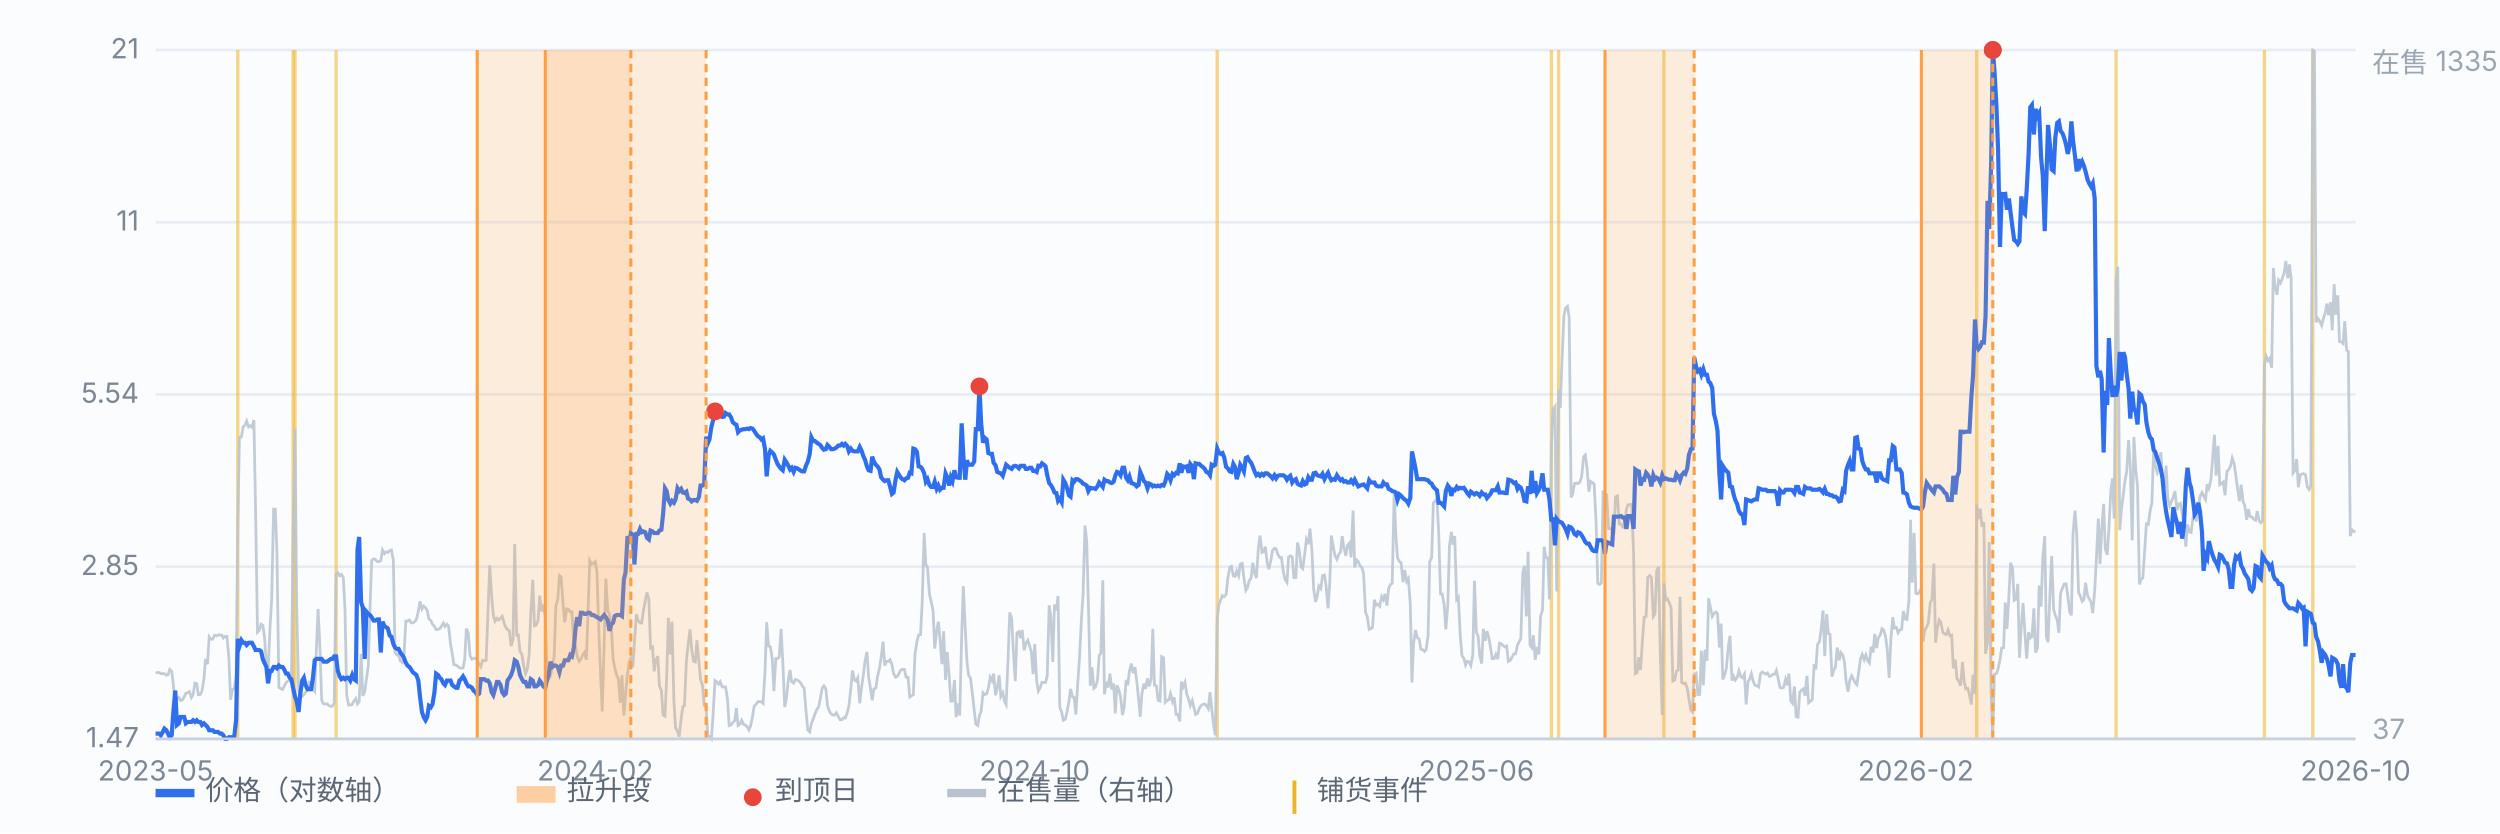
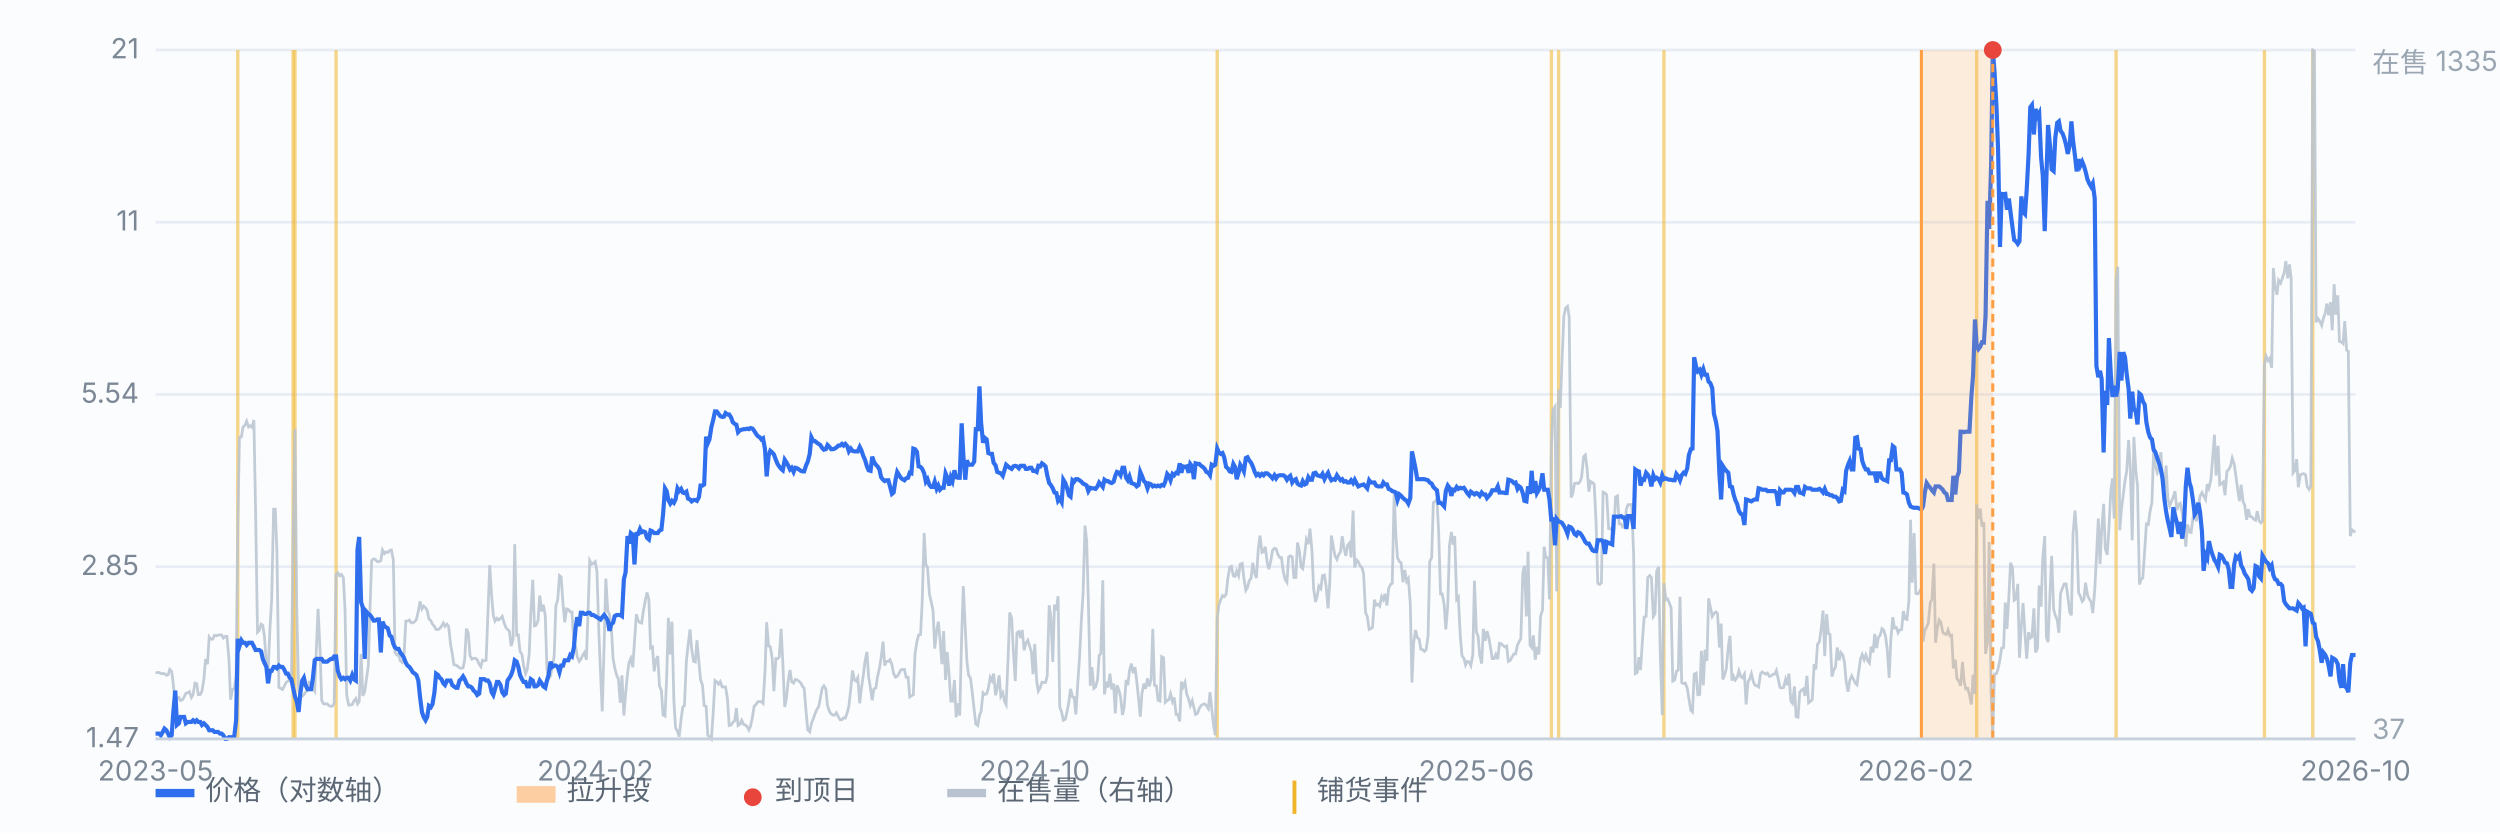
<svg xmlns="http://www.w3.org/2000/svg" viewBox="0 0 900 300" preserveAspectRatio="xMidYMid meet" style="width:100%;max-width:900px;height:auto;display:block" font-family="-apple-system,Segoe UI,Microsoft YaHei,sans-serif" font-size="10">
  <rect x="0" y="0" width="900" height="300" fill="#fbfcfe" />
  <line x1="56" y1="266.0" x2="848" y2="266.0" stroke="#e8edf5" stroke-width="1" />
  <text x="50" y="269.0" text-anchor="end" fill="#7b8794">1.47</text>
  <line x1="56" y1="204.0" x2="848" y2="204.0" stroke="#e8edf5" stroke-width="1" />
  <text x="50" y="207.0" text-anchor="end" fill="#7b8794">2.85</text>
  <line x1="56" y1="142.0" x2="848" y2="142.0" stroke="#e8edf5" stroke-width="1" />
  <text x="50" y="145.0" text-anchor="end" fill="#7b8794">5.54</text>
  <line x1="56" y1="80.0" x2="848" y2="80.0" stroke="#e8edf5" stroke-width="1" />
  <text x="50" y="83.0" text-anchor="end" fill="#7b8794">11</text>
  <line x1="56" y1="18.0" x2="848" y2="18.0" stroke="#e8edf5" stroke-width="1" />
  <text x="50" y="21.0" text-anchor="end" fill="#7b8794">21</text>
  <line x1="85.6" y1="18" x2="85.6" y2="266" stroke="#f0b429" stroke-width="1.2" opacity="0.55" />
  <line x1="105.5" y1="18" x2="105.5" y2="266" stroke="#f0b429" stroke-width="1.2" opacity="0.55" />
  <line x1="106.2" y1="18" x2="106.2" y2="266" stroke="#f0b429" stroke-width="1.2" opacity="0.55" />
  <line x1="121.0" y1="18" x2="121.0" y2="266" stroke="#f0b429" stroke-width="1.2" opacity="0.55" />
  <line x1="438.2" y1="18" x2="438.2" y2="266" stroke="#f0b429" stroke-width="1.2" opacity="0.55" />
  <line x1="558.5" y1="18" x2="558.5" y2="266" stroke="#f0b429" stroke-width="1.2" opacity="0.55" />
  <line x1="561.1" y1="18" x2="561.1" y2="266" stroke="#f0b429" stroke-width="1.2" opacity="0.55" />
  <line x1="599.0" y1="18" x2="599.0" y2="266" stroke="#f0b429" stroke-width="1.2" opacity="0.55" />
  <line x1="711.6" y1="18" x2="711.6" y2="266" stroke="#f0b429" stroke-width="1.2" opacity="0.55" />
  <line x1="761.8" y1="18" x2="761.8" y2="266" stroke="#f0b429" stroke-width="1.2" opacity="0.55" />
  <line x1="815.2" y1="18" x2="815.2" y2="266" stroke="#f0b429" stroke-width="1.2" opacity="0.55" />
  <line x1="832.6" y1="18" x2="832.6" y2="266" stroke="#f0b429" stroke-width="1.2" opacity="0.55" />
  <path d="M56.0 242.3 L56.6 242.1 L57.3 242.1 L57.9 242.5 L58.6 242.5 L59.2 242.5 L59.9 243.1 L60.5 242.9 L61.1 241.0 L61.8 241.7 L62.4 246.3 L63.1 254.3 L63.7 251.7 L64.4 251.1 L65.0 252.2 L65.7 251.9 L66.3 250.9 L66.9 249.6 L67.6 249.4 L68.2 249.0 L68.9 251.1 L69.5 250.1 L70.2 245.9 L70.8 246.1 L71.4 250.1 L72.1 250.0 L72.7 248.8 L73.4 244.6 L74.0 237.3 L74.7 239.1 L75.3 229.3 L75.9 230.1 L76.6 230.1 L77.2 228.7 L77.9 228.9 L78.5 228.6 L79.2 228.6 L79.8 228.6 L80.4 229.7 L81.1 229.1 L81.7 229.1 L82.4 237.0 L83.0 251.9 L83.7 248.2 L84.3 248.0 L85.0 243.6 L85.6 189.2 L86.2 157.5 L86.9 157.3 L87.5 153.7 L88.2 153.1 L88.8 151.6 L89.5 153.7 L90.1 153.3 L90.7 153.8 L91.4 151.2 L92.0 183.3 L92.7 227.6 L93.3 227.0 L94.0 224.7 L94.6 225.1 L95.2 229.1 L95.9 239.3 L96.5 241.9 L97.2 225.9 L97.8 215.9 L98.5 183.3 L99.1 183.3 L99.7 199.1 L100.4 247.5 L101.0 247.8 L101.7 248.2 L102.3 247.1 L103.0 245.7 L103.6 245.2 L104.3 245.0 L104.9 245.0 L105.5 194.2 L106.2 154.4 L106.8 217.7 L107.5 248.4 L108.1 250.7 L108.8 250.7 L109.4 250.1 L110.0 249.2 L110.7 248.6 L111.3 245.6 L112.0 245.9 L112.6 247.7 L113.3 248.8 L113.9 233.5 L114.5 219.2 L115.2 233.7 L115.8 252.1 L116.5 253.4 L117.1 253.4 L117.8 253.4 L118.4 254.0 L119.1 254.3 L119.7 254.2 L120.3 253.2 L121.0 206.8 L121.6 206.2 L122.3 207.3 L122.9 206.8 L123.6 207.9 L124.2 219.4 L124.8 250.1 L125.5 253.8 L126.1 253.8 L126.8 253.6 L127.4 252.4 L128.1 251.5 L128.7 253.4 L129.3 252.6 L130.0 235.4 L130.6 250.5 L131.3 249.0 L131.9 244.6 L132.6 239.6 L133.2 219.0 L133.8 201.8 L134.5 201.2 L135.1 201.4 L135.8 202.2 L136.4 202.2 L137.1 201.8 L137.7 198.0 L138.4 199.3 L139.0 198.7 L139.6 198.9 L140.3 198.2 L140.9 198.0 L141.6 201.6 L142.2 234.9 L142.9 235.8 L143.5 235.6 L144.1 237.9 L144.8 238.5 L145.4 236.8 L146.1 223.6 L146.7 223.6 L147.4 223.2 L148.0 224.2 L148.6 224.2 L149.3 223.8 L149.9 223.0 L150.6 220.0 L151.2 216.5 L151.9 219.2 L152.5 218.2 L153.2 218.8 L153.8 219.8 L154.4 222.8 L155.1 223.4 L155.7 224.7 L156.4 225.5 L157.0 226.6 L157.7 226.6 L158.3 226.3 L158.9 225.5 L159.6 224.3 L160.2 225.5 L160.9 224.7 L161.5 225.5 L162.2 232.0 L162.8 235.2 L163.4 239.3 L164.1 239.4 L164.7 239.8 L165.4 240.4 L166.0 240.6 L166.7 240.4 L167.3 237.3 L167.9 226.3 L168.6 228.0 L169.2 236.0 L169.9 237.3 L170.5 237.0 L171.2 237.0 L171.8 237.5 L172.5 239.1 L173.1 240.0 L173.7 237.7 L174.4 237.9 L175.0 237.7 L175.7 219.6 L176.3 203.5 L177.0 214.8 L177.6 221.5 L178.2 223.6 L178.9 222.6 L179.5 223.2 L180.2 222.6 L180.8 221.9 L181.5 224.3 L182.1 225.9 L182.7 226.6 L183.4 227.2 L184.0 232.6 L184.7 230.1 L185.3 195.9 L186.0 228.7 L186.6 228.6 L187.2 234.5 L187.9 235.6 L188.5 239.6 L189.2 242.5 L189.8 241.0 L190.5 235.6 L191.1 220.5 L191.8 208.7 L192.4 225.3 L193.0 225.1 L193.7 223.4 L194.3 214.4 L195.0 220.1 L195.6 217.7 L196.3 221.7 L196.9 241.0 L197.5 244.4 L198.2 243.3 L198.8 240.4 L199.5 236.2 L200.1 218.2 L200.8 215.8 L201.4 207.2 L202.0 207.7 L202.7 217.5 L203.3 224.0 L204.0 219.2 L204.6 219.4 L205.3 220.3 L205.9 220.3 L206.6 232.0 L207.2 232.6 L207.8 236.4 L208.5 238.1 L209.1 237.3 L209.8 235.8 L210.4 234.9 L211.1 237.5 L211.7 220.0 L212.3 201.8 L213.0 203.1 L213.6 202.8 L214.3 202.2 L214.9 205.8 L215.6 228.0 L216.2 242.5 L216.8 256.1 L217.5 231.6 L218.1 208.3 L218.8 220.0 L219.4 221.1 L220.1 226.1 L220.7 237.1 L221.3 240.4 L222.0 243.1 L222.6 244.4 L223.3 253.0 L223.9 243.1 L224.6 257.6 L225.2 250.0 L225.9 242.5 L226.5 238.3 L227.1 237.0 L227.8 240.2 L228.4 231.0 L229.1 221.1 L229.7 223.4 L230.4 224.2 L231.0 224.3 L231.6 220.0 L232.3 216.3 L232.9 213.3 L233.6 215.8 L234.2 233.3 L234.9 232.9 L235.5 241.7 L236.1 237.7 L236.8 236.2 L237.4 246.9 L238.1 248.6 L238.7 257.4 L239.4 257.8 L240.0 243.8 L240.6 222.4 L241.3 235.6 L241.9 223.8 L242.6 252.4 L243.2 262.0 L243.9 263.3 L244.5 265.2 L245.2 258.9 L245.8 254.5 L246.4 254.0 L247.1 237.9 L247.7 232.4 L248.4 226.6 L249.0 233.7 L249.7 238.1 L250.3 238.3 L250.9 230.5 L251.6 238.3 L252.2 244.6 L252.9 246.7 L253.5 254.0 L254.2 254.3 L254.8 264.7 L255.4 265.2 L256.1 266.0 L256.7 257.4 L257.4 245.0 L258.0 245.4 L258.7 246.3 L259.3 245.4 L260.0 247.3 L260.6 247.3 L261.2 247.3 L261.9 251.7 L262.5 261.2 L263.2 261.0 L263.8 260.1 L264.5 259.5 L265.1 254.9 L265.7 261.2 L266.4 260.7 L267.0 259.3 L267.7 260.8 L268.3 261.0 L269.0 261.6 L269.6 262.8 L270.2 261.4 L270.9 258.0 L271.5 254.2 L272.2 253.6 L272.8 252.6 L273.5 252.6 L274.1 252.6 L274.7 253.2 L275.4 241.7 L276.0 224.0 L276.7 232.6 L277.3 232.8 L278.0 237.0 L278.6 248.8 L279.3 237.1 L279.9 237.1 L280.5 236.6 L281.2 226.4 L281.8 238.3 L282.5 254.5 L283.1 251.5 L283.8 244.8 L284.4 241.2 L285.0 245.4 L285.7 245.9 L286.3 244.6 L287.0 244.8 L287.6 245.2 L288.3 245.9 L288.9 247.1 L289.5 247.8 L290.2 256.4 L290.8 262.8 L291.5 263.5 L292.1 260.5 L292.8 258.7 L293.4 257.0 L294.1 255.3 L294.7 254.5 L295.3 251.5 L296.0 247.7 L296.6 246.9 L297.3 248.0 L297.9 254.0 L298.6 256.1 L299.2 257.0 L299.8 257.4 L300.5 257.4 L301.1 256.6 L301.8 258.0 L302.4 259.1 L303.1 259.1 L303.7 258.4 L304.3 258.5 L305.0 256.6 L305.6 254.2 L306.3 247.8 L306.9 241.4 L307.6 244.8 L308.2 245.2 L308.8 244.0 L309.5 253.2 L310.1 247.8 L310.8 243.1 L311.4 238.1 L312.1 234.7 L312.7 243.6 L313.4 248.0 L314.0 252.1 L314.6 248.0 L315.3 247.7 L315.9 243.6 L316.6 240.6 L317.2 236.8 L317.9 231.0 L318.5 239.6 L319.1 238.1 L319.8 238.1 L320.4 237.5 L321.1 239.3 L321.7 242.5 L322.4 243.8 L323.0 243.5 L323.6 242.5 L324.3 241.2 L324.9 241.0 L325.6 241.0 L326.2 243.8 L326.9 243.8 L327.5 250.9 L328.1 250.5 L328.8 250.1 L329.4 235.4 L330.1 231.0 L330.7 228.6 L331.4 228.4 L332.0 216.5 L332.7 191.9 L333.3 203.3 L333.9 204.3 L334.6 214.0 L335.2 216.5 L335.9 219.8 L336.5 233.5 L337.2 227.0 L337.8 223.8 L338.4 230.1 L339.1 239.1 L339.7 227.2 L340.4 244.8 L341.0 234.7 L341.7 243.3 L342.3 252.4 L342.9 252.4 L343.6 244.8 L344.2 258.2 L344.9 253.2 L345.5 257.6 L346.2 228.9 L346.8 211.0 L347.5 226.4 L348.1 238.3 L348.7 243.1 L349.4 244.2 L350.0 249.2 L350.7 255.5 L351.3 260.7 L352.0 261.2 L352.6 257.6 L353.2 256.1 L353.9 249.4 L354.5 250.0 L355.2 249.8 L355.8 247.8 L356.5 243.8 L357.1 245.0 L357.7 242.5 L358.4 250.3 L359.0 247.8 L359.7 243.1 L360.3 250.7 L361.0 249.4 L361.6 252.4 L362.2 253.6 L362.9 237.3 L363.5 220.5 L364.2 222.6 L364.8 234.3 L365.5 245.2 L366.1 227.8 L366.8 227.4 L367.4 229.7 L368.0 226.8 L368.7 234.1 L369.3 231.6 L370.0 230.5 L370.6 232.4 L371.3 234.7 L371.9 242.7 L372.5 231.8 L373.2 245.2 L373.8 248.8 L374.5 247.5 L375.1 245.6 L375.8 245.7 L376.4 245.7 L377.0 243.3 L377.7 217.9 L378.3 222.1 L379.0 238.3 L379.6 217.7 L380.3 219.8 L380.9 214.6 L381.5 254.5 L382.2 256.4 L382.8 259.3 L383.5 258.9 L384.1 256.4 L384.8 252.6 L385.4 248.0 L386.1 250.9 L386.7 251.1 L387.3 257.2 L388.0 245.9 L388.6 237.1 L389.3 223.2 L389.9 213.8 L390.6 189.2 L391.2 194.7 L391.8 216.3 L392.5 246.9 L393.1 240.2 L393.8 247.8 L394.4 247.3 L395.1 244.8 L395.7 236.0 L396.3 235.2 L397.0 208.9 L397.6 250.0 L398.3 245.4 L398.9 247.5 L399.6 242.5 L400.2 248.2 L400.9 246.1 L401.5 256.8 L402.1 246.7 L402.8 248.4 L403.4 250.9 L404.1 257.4 L404.7 254.5 L405.4 244.8 L406.0 246.7 L406.6 241.5 L407.3 238.9 L407.9 242.3 L408.6 240.2 L409.2 245.0 L409.9 251.7 L410.5 258.0 L411.1 249.6 L411.8 246.1 L412.4 248.0 L413.1 244.2 L413.7 247.1 L414.4 244.6 L415.0 226.4 L415.6 246.7 L416.3 246.9 L416.9 252.1 L417.6 252.4 L418.2 236.4 L418.9 236.8 L419.5 252.8 L420.2 252.1 L420.8 251.9 L421.4 249.8 L422.1 252.6 L422.7 251.1 L423.4 257.2 L424.0 257.2 L424.7 259.7 L425.3 245.4 L425.9 247.3 L426.6 245.6 L427.2 249.8 L427.9 251.7 L428.5 254.0 L429.2 252.2 L429.8 254.7 L430.4 257.2 L431.1 256.8 L431.7 255.1 L432.4 254.0 L433.0 253.6 L433.7 253.4 L434.3 254.0 L435.0 255.1 L435.6 249.2 L436.2 254.9 L436.9 261.2 L437.5 264.7 L438.2 222.6 L438.8 217.7 L439.5 215.8 L440.1 214.4 L440.7 214.8 L441.4 214.0 L442.0 208.3 L442.7 204.3 L443.3 203.9 L444.0 207.3 L444.6 207.5 L445.2 205.6 L445.9 207.3 L446.5 203.1 L447.2 202.8 L447.8 208.1 L448.5 212.5 L449.1 211.5 L449.7 209.1 L450.4 208.1 L451.0 202.6 L451.7 206.4 L452.3 208.1 L453.0 197.4 L453.6 192.8 L454.3 198.9 L454.9 198.6 L455.5 196.8 L456.2 202.6 L456.8 204.9 L457.5 201.8 L458.1 198.2 L458.8 197.4 L459.4 197.6 L460.0 199.5 L460.7 200.7 L461.3 200.7 L462.0 205.8 L462.6 208.5 L463.3 209.6 L463.9 200.5 L464.5 200.1 L465.2 200.5 L465.8 207.9 L466.5 207.9 L467.1 195.3 L467.8 198.4 L468.4 204.1 L469.0 204.7 L469.7 199.3 L470.3 194.2 L471.0 195.9 L471.6 190.3 L472.3 198.2 L472.9 211.9 L473.6 216.7 L474.2 214.6 L474.8 211.0 L475.5 211.9 L476.1 207.2 L476.8 207.0 L477.4 211.0 L478.1 219.0 L478.7 210.0 L479.3 192.8 L480.0 197.0 L480.6 200.1 L481.3 201.4 L481.9 199.7 L482.6 198.6 L483.2 193.0 L483.8 197.2 L484.5 200.1 L485.1 196.3 L485.8 195.5 L486.4 200.7 L487.1 183.8 L487.7 204.3 L488.4 201.6 L489.0 202.2 L489.6 203.7 L490.3 204.3 L490.9 206.6 L491.6 220.5 L492.2 221.9 L492.9 226.6 L493.5 226.3 L494.1 225.9 L494.8 215.9 L495.4 217.9 L496.1 217.5 L496.7 218.2 L497.4 214.8 L498.0 215.9 L498.6 213.8 L499.3 218.0 L499.9 211.9 L500.6 210.4 L501.2 210.0 L501.9 177.7 L502.5 192.6 L503.1 200.8 L503.8 202.2 L504.4 202.6 L505.1 209.6 L505.7 205.2 L506.4 209.3 L507.0 208.3 L507.7 217.3 L508.3 245.7 L508.9 231.4 L509.6 226.8 L510.2 229.5 L510.9 230.1 L511.5 233.7 L512.2 233.9 L512.8 234.5 L513.4 233.9 L514.1 228.9 L514.7 202.2 L515.4 200.7 L516.0 181.0 L516.7 180.4 L517.3 179.6 L517.9 191.1 L518.6 213.8 L519.2 213.8 L519.9 217.7 L520.5 226.6 L521.2 217.9 L521.8 196.5 L522.5 191.5 L523.1 196.1 L523.7 193.0 L524.4 215.8 L525.0 215.0 L525.7 228.9 L526.3 236.0 L527.0 237.0 L527.6 239.4 L528.2 238.1 L528.9 238.3 L529.5 239.6 L530.2 235.8 L530.8 209.1 L531.5 227.6 L532.1 228.9 L532.7 235.8 L533.4 238.9 L534.0 226.4 L534.7 230.7 L535.3 227.2 L536.0 229.7 L536.6 233.3 L537.2 237.1 L537.9 237.1 L538.5 235.6 L539.2 237.3 L539.8 231.6 L540.5 231.8 L541.1 232.4 L541.8 232.9 L542.4 232.6 L543.0 238.1 L543.7 237.7 L544.3 236.6 L545.0 235.4 L545.6 235.4 L546.3 232.2 L546.9 231.0 L547.5 229.9 L548.2 206.4 L548.8 203.7 L549.5 221.9 L550.1 198.6 L550.8 232.2 L551.4 233.1 L552.0 228.7 L552.7 237.5 L553.3 232.9 L554.0 235.6 L554.6 221.9 L555.3 219.6 L555.9 196.8 L556.5 200.7 L557.2 200.8 L557.8 215.8 L558.5 160.7 L559.1 147.5 L559.8 146.4 L560.4 212.9 L561.1 140.3 L561.7 146.8 L562.3 130.2 L563.0 113.7 L563.6 111.0 L564.3 110.3 L564.9 114.1 L565.6 179.1 L566.2 177.7 L566.8 174.1 L567.5 173.9 L568.1 174.1 L568.8 173.5 L569.4 171.6 L570.1 164.4 L570.7 163.8 L571.3 168.2 L572.0 177.0 L572.6 173.3 L573.3 173.7 L573.9 174.3 L574.6 188.4 L575.2 210.0 L575.9 210.4 L576.5 209.8 L577.1 177.2 L577.8 177.5 L578.4 178.1 L579.1 190.3 L579.7 190.3 L580.4 190.9 L581.0 192.4 L581.6 178.9 L582.3 178.5 L582.9 188.6 L583.6 188.6 L584.2 189.8 L584.9 189.8 L585.5 183.3 L586.1 181.7 L586.8 181.7 L587.4 181.6 L588.1 199.5 L588.7 242.5 L589.4 242.1 L590.0 236.6 L590.6 241.2 L591.3 230.1 L591.9 222.2 L592.6 221.9 L593.2 207.9 L593.9 207.2 L594.5 207.9 L595.2 221.9 L595.8 220.9 L596.4 205.6 L597.1 204.1 L597.7 235.6 L598.4 257.4 L599.0 210.0 L599.7 215.9 L600.3 215.6 L600.9 216.9 L601.6 218.8 L602.2 245.2 L602.9 244.8 L603.5 241.7 L604.2 241.2 L604.8 214.8 L605.4 245.7 L606.1 246.1 L606.7 245.9 L607.4 247.7 L608.0 251.5 L608.7 255.7 L609.3 256.3 L609.9 242.7 L610.6 242.3 L611.2 250.1 L611.9 250.0 L612.5 234.3 L613.2 246.7 L613.8 233.9 L614.5 237.9 L615.1 215.4 L615.7 218.4 L616.4 221.9 L617.0 220.9 L617.7 220.3 L618.3 220.9 L619.0 233.1 L619.6 224.5 L620.2 244.6 L620.9 242.9 L621.5 240.6 L622.2 232.6 L622.8 228.9 L623.5 245.0 L624.1 243.5 L624.7 244.8 L625.4 243.8 L626.0 241.5 L626.7 243.6 L627.3 244.0 L628.0 242.7 L628.6 253.6 L629.3 245.4 L629.9 244.4 L630.5 242.5 L631.2 245.4 L631.8 246.7 L632.5 246.9 L633.1 247.3 L633.8 242.5 L634.4 241.9 L635.0 242.3 L635.7 242.7 L636.3 242.3 L637.0 243.5 L637.6 243.3 L638.3 242.7 L638.9 242.7 L639.5 241.4 L640.2 244.6 L640.8 247.5 L641.5 247.7 L642.1 247.5 L642.8 244.6 L643.4 246.7 L644.0 242.5 L644.7 252.4 L645.3 253.2 L646.0 247.1 L646.6 258.0 L647.3 258.2 L647.9 249.2 L648.6 248.4 L649.2 248.0 L649.8 250.5 L650.5 243.3 L651.1 253.0 L651.8 252.4 L652.4 251.9 L653.1 239.1 L653.7 241.0 L654.3 232.0 L655.0 231.0 L655.6 226.6 L656.3 219.8 L656.9 236.2 L657.6 221.1 L658.2 228.0 L658.8 228.4 L659.5 243.6 L660.1 241.4 L660.8 240.0 L661.4 233.1 L662.1 237.7 L662.7 234.9 L663.4 235.8 L664.0 238.3 L664.6 245.2 L665.3 249.0 L665.9 245.0 L666.6 243.3 L667.2 244.4 L667.9 245.9 L668.5 246.5 L669.1 242.1 L669.8 237.1 L670.4 235.6 L671.1 237.5 L671.7 235.8 L672.4 237.9 L673.0 238.7 L673.6 232.8 L674.3 234.9 L674.9 228.2 L675.6 233.3 L676.2 229.5 L676.9 228.6 L677.5 226.3 L678.1 226.8 L678.8 229.1 L679.4 233.7 L680.1 244.0 L680.7 230.3 L681.4 222.2 L682.0 226.1 L682.7 225.9 L683.3 227.8 L683.9 226.8 L684.6 226.6 L685.2 220.0 L685.9 222.8 L686.5 223.0 L687.2 216.3 L687.8 187.1 L688.4 209.8 L689.1 191.9 L689.7 213.6 L690.4 213.8 L691.0 213.1 L691.7 211.7 L692.3 231.0 L692.9 227.0 L693.6 225.7 L694.2 224.2 L694.9 216.9 L695.5 215.8 L696.2 202.9 L696.8 231.4 L697.4 226.4 L698.1 223.2 L698.7 224.0 L699.4 227.6 L700.0 228.2 L700.7 228.4 L701.3 226.8 L702.0 228.9 L702.6 228.7 L703.2 240.6 L703.9 237.5 L704.5 244.4 L705.2 245.2 L705.8 246.9 L706.5 238.3 L707.1 245.4 L707.7 248.0 L708.4 247.8 L709.0 250.1 L709.7 253.6 L710.3 242.9 L711.0 249.8 L711.6 181.6 L712.2 186.9 L712.9 183.1 L713.5 189.6 L714.2 188.0 L714.8 235.4 L715.5 231.2 L716.1 195.1 L716.8 249.4 L717.4 265.2 L718.0 242.7 L718.7 242.5 L719.3 240.8 L720.0 237.3 L720.6 233.3 L721.3 233.1 L721.9 216.9 L722.5 226.4 L723.2 214.6 L723.8 202.6 L724.5 204.5 L725.1 216.1 L725.8 215.6 L726.4 210.2 L727.0 236.8 L727.7 224.9 L728.3 217.1 L729.0 228.4 L729.6 237.1 L730.3 227.6 L730.9 229.7 L731.5 229.3 L732.2 219.0 L732.8 234.9 L733.5 233.3 L734.1 210.8 L734.8 218.4 L735.4 200.8 L736.1 193.0 L736.7 229.3 L737.3 231.2 L738.0 213.5 L738.6 200.1 L739.3 219.4 L739.9 221.5 L740.6 223.2 L741.2 227.8 L741.8 213.6 L742.5 211.7 L743.1 210.2 L743.8 210.2 L744.4 214.6 L745.1 220.3 L745.7 221.5 L746.3 191.9 L747.0 183.8 L747.6 192.1 L748.3 213.3 L748.9 214.6 L749.6 216.5 L750.2 215.8 L750.8 209.8 L751.5 214.2 L752.1 215.6 L752.8 216.7 L753.4 220.7 L754.1 212.5 L754.7 201.0 L755.4 186.7 L756.0 203.1 L756.6 190.9 L757.3 181.4 L757.9 197.6 L758.6 199.7 L759.2 190.5 L759.9 176.6 L760.5 172.2 L761.1 186.7 L761.8 101.3 L762.4 96.0 L763.1 190.9 L763.7 183.5 L764.4 177.9 L765.0 173.1 L765.6 169.7 L766.3 158.4 L766.9 168.4 L767.6 194.5 L768.2 157.3 L768.9 169.5 L769.5 174.9 L770.2 210.4 L770.8 208.5 L771.4 208.1 L772.1 198.0 L772.7 188.6 L773.4 188.8 L774.0 184.2 L774.7 180.8 L775.3 161.9 L775.9 167.6 L776.6 170.1 L777.2 168.4 L777.9 162.8 L778.5 171.6 L779.2 175.8 L779.8 167.6 L780.4 179.3 L781.1 182.1 L781.7 180.6 L782.4 178.9 L783.0 176.8 L783.7 183.7 L784.3 181.6 L784.9 181.2 L785.6 184.8 L786.2 189.2 L786.9 196.8 L787.5 188.8 L788.2 191.5 L788.8 191.7 L789.5 186.3 L790.1 183.5 L790.7 187.7 L791.4 182.5 L792.0 178.7 L792.7 177.3 L793.3 178.5 L794.0 179.8 L794.6 174.3 L795.2 175.8 L795.9 172.8 L796.5 165.5 L797.2 156.5 L797.8 171.2 L798.5 160.5 L799.1 174.5 L799.7 174.1 L800.4 173.5 L801.0 178.3 L801.7 169.7 L802.3 169.1 L803.0 167.8 L803.6 164.9 L804.3 167.0 L804.9 171.2 L805.5 175.8 L806.2 180.4 L806.8 174.5 L807.5 180.6 L808.1 181.9 L808.8 187.1 L809.4 183.3 L810.0 185.9 L810.7 186.1 L811.3 186.9 L812.0 187.3 L812.6 184.0 L813.3 187.5 L813.9 188.2 L814.5 187.5 L815.2 131.1 L815.8 128.2 L816.5 129.8 L817.1 129.0 L817.8 132.4 L818.4 96.5 L819.0 103.0 L819.7 106.1 L820.3 100.9 L821.0 101.9 L821.6 100.3 L822.3 98.2 L822.9 94.0 L823.6 100.2 L824.2 95.2 L824.8 100.0 L825.5 170.3 L826.1 169.5 L826.8 165.3 L827.4 175.4 L828.1 170.9 L828.7 170.7 L829.3 170.5 L830.0 170.9 L830.6 175.2 L831.3 176.2 L831.9 174.9 L832.6 18.0 L833.2 18.4 L833.8 116.0 L834.5 114.7 L835.1 115.6 L835.8 117.2 L836.4 114.7 L837.1 112.6 L837.7 109.3 L838.3 113.5 L839.0 108.8 L839.6 118.9 L840.3 102.3 L840.9 113.3 L841.6 106.3 L842.2 122.9 L842.9 123.1 L843.5 123.7 L844.1 115.6 L844.8 126.1 L845.4 126.5 L846.1 193.0 L846.7 190.7 L847.4 191.3 L848.0 191.5" fill="none" stroke="#b9c3cf" stroke-width="1" opacity="0.85" />
  <text x="854" y="26" fill="#9aa6b2">在售 1335</text>
  <text x="854" y="266" fill="#9aa6b2">37</text>
  <path d="M56.0 264.1 L56.6 264.1 L57.3 264.1 L57.9 264.7 L58.6 263.5 L59.2 262.3 L59.9 262.9 L60.5 264.1 L61.1 265.4 L61.8 264.7 L62.4 256.3 L63.1 248.6 L63.7 261.0 L64.4 260.4 L65.0 258.1 L65.7 258.1 L66.3 258.1 L66.9 260.4 L67.6 259.9 L68.2 259.9 L68.9 259.9 L69.5 259.3 L70.2 259.9 L70.8 259.3 L71.4 259.9 L72.1 259.9 L72.7 261.0 L73.4 260.4 L74.0 261.0 L74.7 261.7 L75.3 262.9 L75.9 262.9 L76.6 262.9 L77.2 263.5 L77.9 263.5 L78.5 263.5 L79.2 264.1 L79.8 264.1 L80.4 264.7 L81.1 266.0 L81.7 266.0 L82.4 265.4 L83.0 265.4 L83.7 265.4 L84.3 265.4 L85.0 259.3 L85.6 230.0 L86.2 232.7 L86.9 230.5 L87.5 231.4 L88.2 231.4 L88.8 232.2 L89.5 231.4 L90.1 231.4 L90.7 231.4 L91.4 232.7 L92.0 234.0 L92.7 234.0 L93.3 234.0 L94.0 234.5 L94.6 237.2 L95.2 238.6 L95.9 240.1 L96.5 246.0 L97.2 241.5 L97.8 241.5 L98.5 240.1 L99.1 240.1 L99.7 240.6 L100.4 239.6 L101.0 240.1 L101.7 240.1 L102.3 241.0 L103.0 242.5 L103.6 242.5 L104.3 244.0 L104.9 244.5 L105.5 247.6 L106.2 250.8 L106.8 252.4 L107.5 256.3 L108.1 249.7 L108.8 245.0 L109.4 244.0 L110.0 246.6 L110.7 248.1 L111.3 248.1 L112.0 248.1 L112.6 244.5 L113.3 237.7 L113.9 237.2 L114.5 237.2 L115.2 237.2 L115.8 237.2 L116.5 238.2 L117.1 238.2 L117.8 238.2 L118.4 237.7 L119.1 237.2 L119.7 237.2 L120.3 236.3 L121.0 236.3 L121.6 241.5 L122.3 243.5 L122.9 244.5 L123.6 244.0 L124.2 244.5 L124.8 244.0 L125.5 244.0 L126.1 245.0 L126.8 243.0 L127.4 244.5 L128.1 245.0 L128.7 197.8 L129.3 193.3 L130.0 216.8 L130.6 218.7 L131.3 237.2 L131.9 220.2 L132.6 221.0 L133.2 221.4 L133.8 222.2 L134.5 223.4 L135.1 223.4 L135.8 223.0 L136.4 223.0 L137.1 234.9 L137.7 223.8 L138.4 225.4 L139.0 225.8 L139.6 226.2 L140.3 228.8 L140.9 229.2 L141.6 231.8 L142.2 233.1 L142.9 233.6 L143.5 233.6 L144.1 234.9 L144.8 235.8 L145.4 236.8 L146.1 238.6 L146.7 239.6 L147.4 240.1 L148.0 241.0 L148.6 242.0 L149.3 242.5 L149.9 243.0 L150.6 245.0 L151.2 250.8 L151.9 256.3 L152.5 258.1 L153.2 259.3 L153.8 258.1 L154.4 254.1 L155.1 254.6 L155.7 253.5 L156.4 249.2 L157.0 242.5 L157.7 243.0 L158.3 244.0 L158.9 244.5 L159.6 246.0 L160.2 246.6 L160.9 245.0 L161.5 245.0 L162.2 245.0 L162.8 246.6 L163.4 247.1 L164.1 247.6 L164.7 247.6 L165.4 245.0 L166.0 244.5 L166.7 243.5 L167.3 244.5 L167.9 246.0 L168.6 247.1 L169.2 247.1 L169.9 247.6 L170.5 248.6 L171.2 249.2 L171.8 250.2 L172.5 249.7 L173.1 244.5 L173.7 244.5 L174.4 244.5 L175.0 245.0 L175.7 245.0 L176.3 246.0 L177.0 249.2 L177.6 250.2 L178.2 248.1 L178.9 245.5 L179.5 245.5 L180.2 246.6 L180.8 249.2 L181.5 250.2 L182.1 249.7 L182.7 245.0 L183.4 244.0 L184.0 243.0 L184.7 241.0 L185.3 237.7 L186.0 238.2 L186.6 240.1 L187.2 243.0 L187.9 244.5 L188.5 245.5 L189.2 245.5 L189.8 247.1 L190.5 247.1 L191.1 244.5 L191.8 245.0 L192.4 247.1 L193.0 247.1 L193.7 246.6 L194.3 245.0 L195.0 246.0 L195.6 247.1 L196.3 247.6 L196.9 245.0 L197.5 243.0 L198.2 238.2 L198.8 240.1 L199.5 239.6 L200.1 239.6 L200.8 240.1 L201.4 242.0 L202.0 239.6 L202.7 239.6 L203.3 237.7 L204.0 237.7 L204.6 237.7 L205.3 235.8 L205.9 236.3 L206.6 233.1 L207.2 226.2 L207.8 222.2 L208.5 225.4 L209.1 220.6 L209.8 220.6 L210.4 221.0 L211.1 221.0 L211.7 220.6 L212.3 220.6 L213.0 221.4 L213.6 221.4 L214.3 221.8 L214.9 222.2 L215.6 222.6 L216.2 223.0 L216.8 222.2 L217.5 221.4 L218.1 222.2 L218.8 223.4 L219.4 227.1 L220.1 224.6 L220.7 224.2 L221.3 221.8 L222.0 221.4 L222.6 221.4 L223.3 221.4 L223.9 221.8 L224.6 208.5 L225.2 206.1 L225.9 193.0 L226.5 195.7 L227.1 191.9 L227.8 192.5 L228.4 203.2 L229.1 192.2 L229.7 192.2 L230.4 190.4 L231.0 191.6 L231.6 191.3 L232.3 191.6 L232.9 193.6 L233.6 194.2 L234.2 191.0 L234.9 191.3 L235.5 191.9 L236.1 191.9 L236.8 191.9 L237.4 191.0 L238.1 190.7 L238.7 185.2 L239.4 175.8 L240.0 176.8 L240.6 180.0 L241.3 181.3 L241.9 180.3 L242.6 181.0 L243.2 179.8 L243.9 175.8 L244.5 176.8 L245.2 176.0 L245.8 177.3 L246.4 177.5 L247.1 177.0 L247.7 179.5 L248.4 179.8 L249.0 180.5 L249.7 180.0 L250.3 180.0 L250.9 180.3 L251.6 179.0 L252.2 174.8 L252.9 174.8 L253.5 174.4 L254.2 157.2 L254.8 159.6 L255.4 158.2 L256.1 153.7 L256.7 151.4 L257.4 148.1 L258.0 148.1 L258.7 149.0 L259.3 149.8 L260.0 150.1 L260.6 150.0 L261.2 148.7 L261.9 149.2 L262.5 149.2 L263.2 150.3 L263.8 152.0 L264.5 152.6 L265.1 152.9 L265.7 155.6 L266.4 154.9 L267.0 154.7 L267.7 154.5 L268.3 154.5 L269.0 154.3 L269.6 154.5 L270.2 154.1 L270.9 154.3 L271.5 155.1 L272.2 156.2 L272.8 157.0 L273.5 157.4 L274.1 158.2 L274.7 157.8 L275.4 161.7 L276.0 171.5 L276.7 164.0 L277.3 162.3 L278.0 162.9 L278.6 163.6 L279.3 165.5 L279.9 167.0 L280.5 167.9 L281.2 168.8 L281.8 169.3 L282.5 165.5 L283.1 166.4 L283.8 167.7 L284.4 169.0 L285.0 168.4 L285.7 169.9 L286.3 168.4 L287.0 168.6 L287.6 169.0 L288.3 169.5 L288.9 169.7 L289.5 169.7 L290.2 167.5 L290.8 166.2 L291.5 163.4 L292.1 157.4 L292.8 158.8 L293.4 158.8 L294.1 159.4 L294.7 159.8 L295.3 160.2 L296.0 161.3 L296.6 161.9 L297.3 161.7 L297.9 160.2 L298.6 160.9 L299.2 161.7 L299.8 161.7 L300.5 161.5 L301.1 161.1 L301.8 160.4 L302.4 160.4 L303.1 159.8 L303.7 160.4 L304.3 159.8 L305.0 160.6 L305.6 162.5 L306.3 161.5 L306.9 162.3 L307.6 162.5 L308.2 162.5 L308.8 162.5 L309.5 160.9 L310.1 162.1 L310.8 164.2 L311.4 165.5 L312.1 167.9 L312.7 169.3 L313.4 169.5 L314.0 164.4 L314.6 166.2 L315.3 167.3 L315.9 167.9 L316.6 169.0 L317.2 171.8 L317.9 172.7 L318.5 173.2 L319.1 172.9 L319.8 172.9 L320.4 175.1 L321.1 177.8 L321.7 177.3 L322.4 172.7 L323.0 169.9 L323.6 170.9 L324.3 172.0 L324.9 172.5 L325.6 172.9 L326.2 172.2 L326.9 172.0 L327.5 170.2 L328.1 170.4 L328.8 161.5 L329.4 161.7 L330.1 162.7 L330.7 167.9 L331.4 168.1 L332.0 168.8 L332.7 170.4 L333.3 173.4 L333.9 172.5 L334.6 174.6 L335.2 175.3 L335.9 175.3 L336.5 173.4 L337.2 176.0 L337.8 174.8 L338.4 176.3 L339.1 175.6 L339.7 175.6 L340.4 170.4 L341.0 171.8 L341.7 174.8 L342.3 171.8 L342.9 173.2 L343.6 169.3 L344.2 171.8 L344.9 172.0 L345.5 172.0 L346.2 152.4 L346.8 164.0 L347.5 172.7 L348.1 165.7 L348.7 167.3 L349.4 167.3 L350.0 167.3 L350.7 166.2 L351.3 154.5 L352.0 154.5 L352.6 139.1 L353.2 152.2 L353.9 159.4 L354.5 157.6 L355.2 158.2 L355.8 163.1 L356.5 163.4 L357.1 163.4 L357.7 166.6 L358.4 167.5 L359.0 169.9 L359.7 170.2 L360.3 170.4 L361.0 171.3 L361.6 169.3 L362.2 167.3 L362.9 167.9 L363.5 168.4 L364.2 168.8 L364.8 167.9 L365.5 167.7 L366.1 167.9 L366.8 168.6 L367.4 167.7 L368.0 167.7 L368.7 167.7 L369.3 168.8 L370.0 168.8 L370.6 168.4 L371.3 168.4 L371.9 169.5 L372.5 169.5 L373.2 169.9 L373.8 167.7 L374.5 167.9 L375.1 166.8 L375.8 167.3 L376.4 167.9 L377.0 171.1 L377.7 173.9 L378.3 174.6 L379.0 175.8 L379.6 177.3 L380.3 177.5 L380.9 180.3 L381.5 179.5 L382.2 180.8 L382.8 172.7 L383.5 173.9 L384.1 175.6 L384.8 178.3 L385.4 178.8 L386.1 172.9 L386.7 173.4 L387.3 172.5 L388.0 172.5 L388.6 172.9 L389.3 173.4 L389.9 174.1 L390.6 174.4 L391.2 174.8 L391.8 176.8 L392.5 175.6 L393.1 175.8 L393.8 175.8 L394.4 176.0 L395.1 175.1 L395.7 173.7 L396.3 174.4 L397.0 175.3 L397.6 172.7 L398.3 173.2 L398.9 173.2 L399.6 173.7 L400.2 173.9 L400.9 173.4 L401.5 171.3 L402.1 169.9 L402.8 170.2 L403.4 171.1 L404.1 168.4 L404.7 168.4 L405.4 172.0 L406.0 172.9 L406.6 171.5 L407.3 173.9 L407.9 174.1 L408.6 174.4 L409.2 175.1 L409.9 174.6 L410.5 169.9 L411.1 171.3 L411.8 173.2 L412.4 173.7 L413.1 175.8 L413.7 174.1 L414.4 174.4 L415.0 175.1 L415.6 174.8 L416.3 175.1 L416.9 174.8 L417.6 175.1 L418.2 174.6 L418.9 174.8 L419.5 173.4 L420.2 170.6 L420.8 171.3 L421.4 172.9 L422.1 170.6 L422.7 171.1 L423.4 170.2 L424.0 170.4 L424.7 166.8 L425.3 170.2 L425.9 167.9 L426.6 168.1 L427.2 167.9 L427.9 170.2 L428.5 167.0 L429.2 167.9 L429.8 172.5 L430.4 166.8 L431.1 167.0 L431.7 167.0 L432.4 167.7 L433.0 168.1 L433.7 168.8 L434.3 169.9 L435.0 170.2 L435.6 171.1 L436.2 167.3 L436.9 167.7 L437.5 167.3 L438.2 161.5 L438.8 162.9 L439.5 163.4 L440.1 163.1 L440.7 164.6 L441.4 168.1 L442.0 168.6 L442.7 169.7 L443.3 169.9 L444.0 167.0 L444.6 168.1 L445.2 172.5 L445.9 170.2 L446.5 167.3 L447.2 168.4 L447.8 169.7 L448.5 164.9 L449.1 164.6 L449.7 165.7 L450.4 166.6 L451.0 167.9 L451.7 169.9 L452.3 171.1 L453.0 170.6 L453.6 171.3 L454.3 170.6 L454.9 171.1 L455.5 170.4 L456.2 170.4 L456.8 170.9 L457.5 171.5 L458.1 172.2 L458.8 171.1 L459.4 172.2 L460.0 171.3 L460.7 171.1 L461.3 171.1 L462.0 171.1 L462.6 171.5 L463.3 172.7 L463.9 171.8 L464.5 171.3 L465.2 173.7 L465.8 172.9 L466.5 172.5 L467.1 174.1 L467.8 174.6 L468.4 174.8 L469.0 173.2 L469.7 174.4 L470.3 174.1 L471.0 171.8 L471.6 172.7 L472.3 172.7 L472.9 170.4 L473.6 170.2 L474.2 171.1 L474.8 171.3 L475.5 171.5 L476.1 170.6 L476.8 172.5 L477.4 171.3 L478.1 170.2 L478.7 171.8 L479.3 172.9 L480.0 172.5 L480.6 172.7 L481.3 171.1 L481.9 172.0 L482.6 172.9 L483.2 172.5 L483.8 173.4 L484.5 173.2 L485.1 173.7 L485.8 173.7 L486.4 172.9 L487.1 173.9 L487.7 172.7 L488.4 174.1 L489.0 175.1 L489.6 174.8 L490.3 174.6 L490.9 174.4 L491.6 175.1 L492.2 175.8 L492.9 172.9 L493.5 173.7 L494.1 173.7 L494.8 173.7 L495.4 174.8 L496.1 175.1 L496.7 175.1 L497.4 175.1 L498.0 173.7 L498.6 174.4 L499.3 174.4 L499.9 176.0 L500.6 176.3 L501.2 176.8 L501.9 177.0 L502.5 177.3 L503.1 180.0 L503.8 178.0 L504.4 178.5 L505.1 179.3 L505.7 179.8 L506.4 180.3 L507.0 181.3 L507.7 179.3 L508.3 162.5 L508.9 165.3 L509.6 168.8 L510.2 172.5 L510.9 172.5 L511.5 172.5 L512.2 172.5 L512.8 172.5 L513.4 172.7 L514.1 172.9 L514.7 173.7 L515.4 174.1 L516.0 175.3 L516.7 176.0 L517.3 176.5 L517.9 181.0 L518.6 181.0 L519.2 181.5 L519.9 182.3 L520.5 176.8 L521.2 174.8 L521.8 175.6 L522.5 178.5 L523.1 176.3 L523.7 176.5 L524.4 175.3 L525.0 176.0 L525.7 175.6 L526.3 175.8 L527.0 175.6 L527.6 176.5 L528.2 177.5 L528.9 178.3 L529.5 177.0 L530.2 177.5 L530.8 178.0 L531.5 177.5 L532.1 177.8 L532.7 178.5 L533.4 177.3 L534.0 178.0 L534.7 178.0 L535.3 179.3 L536.0 178.5 L536.6 177.8 L537.2 176.5 L537.9 176.5 L538.5 176.5 L539.2 175.1 L539.8 177.3 L540.5 177.3 L541.1 177.3 L541.8 177.5 L542.4 177.5 L543.0 172.7 L543.7 172.9 L544.3 173.2 L545.0 173.9 L545.6 173.7 L546.3 176.0 L546.9 175.1 L547.5 175.6 L548.2 177.5 L548.8 180.3 L549.5 180.5 L550.1 175.1 L550.8 177.8 L551.4 169.5 L552.0 177.5 L552.7 173.2 L553.3 177.5 L554.0 176.3 L554.6 174.8 L555.3 170.4 L555.9 176.3 L556.5 176.3 L557.2 176.3 L557.8 179.8 L558.5 187.7 L559.1 186.3 L559.8 196.3 L560.4 186.8 L561.1 187.7 L561.7 187.9 L562.3 188.2 L563.0 189.3 L563.6 190.4 L564.3 192.2 L564.9 189.6 L565.6 189.9 L566.2 190.7 L566.8 192.2 L567.5 192.7 L568.1 191.6 L568.8 191.9 L569.4 192.7 L570.1 193.9 L570.7 195.1 L571.3 195.7 L572.0 195.7 L572.6 196.9 L573.3 198.1 L573.9 198.4 L574.6 198.4 L575.2 194.5 L575.9 194.5 L576.5 194.5 L577.1 194.8 L577.8 199.4 L578.4 195.1 L579.1 195.4 L579.7 195.7 L580.4 196.0 L581.0 186.0 L581.6 186.0 L582.3 186.0 L582.9 186.0 L583.6 185.8 L584.2 186.3 L584.9 186.3 L585.5 190.4 L586.1 185.8 L586.8 185.8 L587.4 185.8 L588.1 190.4 L588.7 169.0 L589.4 169.5 L590.0 169.7 L590.6 174.8 L591.3 172.5 L591.9 172.7 L592.6 170.2 L593.2 170.9 L593.9 172.2 L594.5 175.1 L595.2 171.1 L595.8 172.5 L596.4 172.0 L597.1 172.5 L597.7 173.7 L598.4 171.1 L599.0 172.5 L599.7 172.2 L600.3 172.5 L600.9 172.7 L601.6 172.7 L602.2 172.9 L602.9 172.9 L603.5 170.6 L604.2 171.5 L604.8 172.9 L605.4 171.1 L606.1 170.2 L606.7 170.6 L607.4 168.6 L608.0 163.8 L608.7 161.7 L609.3 161.5 L609.9 128.6 L610.6 132.0 L611.2 133.7 L611.9 133.1 L612.5 134.9 L613.2 132.9 L613.8 134.9 L614.5 134.9 L615.1 137.4 L615.7 137.9 L616.4 139.7 L617.0 148.9 L617.7 151.6 L618.3 155.1 L619.0 170.9 L619.6 179.8 L620.2 167.7 L620.9 168.8 L621.5 169.5 L622.2 170.2 L622.8 175.1 L623.5 175.3 L624.1 178.0 L624.7 180.0 L625.4 181.5 L626.0 183.9 L626.7 185.0 L627.3 185.2 L628.0 189.0 L628.6 179.8 L629.3 180.0 L629.9 180.3 L630.5 180.5 L631.2 180.0 L631.8 179.8 L632.5 179.8 L633.1 175.8 L633.8 176.0 L634.4 176.3 L635.0 176.3 L635.7 176.3 L636.3 176.8 L637.0 176.8 L637.6 176.8 L638.3 176.8 L638.9 176.8 L639.5 177.5 L640.2 182.1 L640.8 176.5 L641.5 177.3 L642.1 177.3 L642.8 176.3 L643.4 176.3 L644.0 176.3 L644.7 176.3 L645.3 176.5 L646.0 177.5 L646.6 175.3 L647.3 175.3 L647.9 177.3 L648.6 177.5 L649.2 177.8 L649.8 175.3 L650.5 175.8 L651.1 175.8 L651.8 175.8 L652.4 176.3 L653.1 176.3 L653.7 176.3 L654.3 176.3 L655.0 176.0 L655.6 176.5 L656.3 177.3 L656.9 176.0 L657.6 177.8 L658.2 177.8 L658.8 178.3 L659.5 178.3 L660.1 178.8 L660.8 178.8 L661.4 179.3 L662.1 180.5 L662.7 180.3 L663.4 176.3 L664.0 176.8 L664.6 169.5 L665.3 167.3 L665.9 165.9 L666.6 169.0 L667.2 169.0 L667.9 157.6 L668.5 157.4 L669.1 161.5 L669.8 161.7 L670.4 165.9 L671.1 167.9 L671.7 169.0 L672.4 169.0 L673.0 170.4 L673.6 170.4 L674.3 170.4 L674.9 170.4 L675.6 173.7 L676.2 170.4 L676.9 170.4 L677.5 172.2 L678.1 172.7 L678.8 172.9 L679.4 173.2 L680.1 165.7 L680.7 165.7 L681.4 160.6 L682.0 161.1 L682.7 169.0 L683.3 169.0 L683.9 169.0 L684.6 170.2 L685.2 177.3 L685.9 177.5 L686.5 178.0 L687.2 181.0 L687.8 182.3 L688.4 182.6 L689.1 182.8 L689.7 182.8 L690.4 182.8 L691.0 183.1 L691.7 183.4 L692.3 182.3 L692.9 177.5 L693.6 173.9 L694.2 174.8 L694.9 175.6 L695.5 176.5 L696.2 177.3 L696.8 175.1 L697.4 175.1 L698.1 175.1 L698.7 175.6 L699.4 176.3 L700.0 177.3 L700.7 177.8 L701.3 180.0 L702.0 180.0 L702.6 180.0 L703.2 171.3 L703.9 178.0 L704.5 171.8 L705.2 169.9 L705.8 155.4 L706.5 155.4 L707.1 155.6 L707.7 155.4 L708.4 155.4 L709.0 155.4 L709.7 142.7 L710.3 135.2 L711.0 115.0 L711.6 124.6 L712.2 125.7 L712.9 124.8 L713.5 123.2 L714.2 123.3 L714.8 113.7 L715.5 72.3 L716.1 82.4 L716.8 59.5 L717.4 18.0 L718.0 25.4 L718.7 37.8 L719.3 53.6 L720.0 88.9 L720.6 69.8 L721.3 69.9 L721.9 69.8 L722.5 75.5 L723.2 71.5 L723.8 76.4 L724.5 81.9 L725.1 86.4 L725.8 86.9 L726.4 87.8 L727.0 86.9 L727.7 70.7 L728.3 76.3 L729.0 77.1 L729.6 68.5 L730.3 55.4 L730.9 38.6 L731.5 37.8 L732.2 48.4 L732.8 39.2 L733.5 41.8 L734.1 40.7 L734.8 56.8 L735.4 63.2 L736.1 83.2 L736.7 64.0 L737.3 45.0 L738.0 52.4 L738.6 61.0 L739.3 61.6 L739.9 49.6 L740.6 44.2 L741.2 43.7 L741.8 47.1 L742.5 48.0 L743.1 49.6 L743.8 52.2 L744.4 55.4 L745.1 52.2 L745.7 43.7 L746.3 50.6 L747.0 56.2 L747.6 61.7 L748.3 57.3 L748.9 59.7 L749.6 58.2 L750.2 59.7 L750.8 61.7 L751.5 64.6 L752.1 66.0 L752.8 67.2 L753.4 66.0 L754.1 71.5 L754.7 131.7 L755.4 135.8 L756.0 133.5 L756.6 136.5 L757.3 162.9 L757.9 140.7 L758.6 145.8 L759.2 121.7 L759.9 134.9 L760.5 142.9 L761.1 138.9 L761.8 142.7 L762.4 139.6 L763.1 126.7 L763.7 137.0 L764.4 126.8 L765.0 128.6 L765.6 134.6 L766.3 140.0 L766.9 150.7 L767.6 141.0 L768.2 147.1 L768.9 148.3 L769.5 152.8 L770.2 141.7 L770.8 142.2 L771.4 144.4 L772.1 145.7 L772.7 152.0 L773.4 155.6 L774.0 157.4 L774.7 158.2 L775.3 161.9 L775.9 162.7 L776.6 164.9 L777.2 166.6 L777.9 169.0 L778.5 172.2 L779.2 179.8 L779.8 184.2 L780.4 187.4 L781.1 190.4 L781.7 193.3 L782.4 182.6 L783.0 185.5 L783.7 188.2 L784.3 192.2 L784.9 187.9 L785.6 193.9 L786.2 189.6 L786.9 174.8 L787.5 168.4 L788.2 173.7 L788.8 175.6 L789.5 180.3 L790.1 185.2 L790.7 184.2 L791.4 181.0 L792.0 184.2 L792.7 191.3 L793.3 205.5 L794.0 199.7 L794.6 200.9 L795.2 194.8 L795.9 197.8 L796.5 199.7 L797.2 201.6 L797.8 202.5 L798.5 204.1 L799.1 199.7 L799.7 200.0 L800.4 201.2 L801.0 202.5 L801.7 202.8 L802.3 204.8 L803.0 211.3 L803.6 211.3 L804.3 203.2 L804.9 200.3 L805.5 200.9 L806.2 200.0 L806.8 203.5 L807.5 204.8 L808.1 206.5 L808.8 207.5 L809.4 208.5 L810.0 212.0 L810.7 212.7 L811.3 211.7 L812.0 203.8 L812.6 204.1 L813.3 207.5 L813.9 208.2 L814.5 200.0 L815.2 201.2 L815.8 202.2 L816.5 202.8 L817.1 204.5 L817.8 203.5 L818.4 207.1 L819.0 208.5 L819.7 208.9 L820.3 210.2 L821.0 210.2 L821.6 210.9 L822.3 216.4 L822.9 217.5 L823.6 218.3 L824.2 219.0 L824.8 219.0 L825.5 219.0 L826.1 219.4 L826.8 219.8 L827.4 217.1 L828.1 217.9 L828.7 219.0 L829.3 218.7 L830.0 232.7 L830.6 220.2 L831.3 220.6 L831.9 221.0 L832.6 224.2 L833.2 224.6 L833.8 229.2 L834.5 230.9 L835.1 234.0 L835.8 238.6 L836.4 234.9 L837.1 235.8 L837.7 237.2 L838.3 239.6 L839.0 243.5 L839.6 236.8 L840.3 237.2 L840.9 237.7 L841.6 239.1 L842.2 245.0 L842.9 247.6 L843.5 239.1 L844.1 247.1 L844.8 247.6 L845.4 249.2 L846.1 238.6 L846.7 235.8 L847.4 235.8 L848.0 235.8" fill="none" stroke="#2f6fed" stroke-width="1.5" />
-   <rect x="171.8" y="18" width="55.3" height="248" fill="#ff9f43" opacity="0.18" />
-   <line x1="171.8" y1="18" x2="171.8" y2="266" stroke="#ff9f43" stroke-width="1.1" />
-   <line x1="227.1" y1="18" x2="227.1" y2="266" stroke="#ff9f43" stroke-width="1.1" stroke-dasharray="3 2" />
-   <circle cx="257.4" cy="148.1" r="3.2" fill="#e8453c" />
-   <rect x="196.3" y="18" width="57.9" height="248" fill="#ff9f43" opacity="0.18" />
-   <line x1="196.3" y1="18" x2="196.3" y2="266" stroke="#ff9f43" stroke-width="1.1" />
-   <line x1="254.2" y1="18" x2="254.2" y2="266" stroke="#ff9f43" stroke-width="1.1" stroke-dasharray="3 2" />
-   <circle cx="352.6" cy="139.1" r="3.2" fill="#e8453c" />
-   <rect x="577.8" y="18" width="32.2" height="248" fill="#ff9f43" opacity="0.18" />
-   <line x1="577.8" y1="18" x2="577.8" y2="266" stroke="#ff9f43" stroke-width="1.1" />
-   <line x1="609.9" y1="18" x2="609.9" y2="266" stroke="#ff9f43" stroke-width="1.1" stroke-dasharray="3 2" />
-   <circle cx="717.4" cy="18.0" r="3.2" fill="#e8453c" />
  <rect x="691.7" y="18" width="25.7" height="248" fill="#ff9f43" opacity="0.18" />
  <line x1="691.7" y1="18" x2="691.7" y2="266" stroke="#ff9f43" stroke-width="1.1" />
  <line x1="717.4" y1="18" x2="717.4" y2="266" stroke="#ff9f43" stroke-width="1.1" stroke-dasharray="3 2" />
  <circle cx="717.4" cy="18.0" r="3.2" fill="#e8453c" />
  <line x1="56" y1="266" x2="848" y2="266" stroke="#c8d2de" stroke-width="1" />
  <text x="56.0" y="281" text-anchor="middle" fill="#7b8794">2023-05</text>
  <text x="214.3" y="281" text-anchor="middle" fill="#7b8794">2024-02</text>
  <text x="372.5" y="281" text-anchor="middle" fill="#7b8794">2024-10</text>
  <text x="531.5" y="281" text-anchor="middle" fill="#7b8794">2025-06</text>
  <text x="689.7" y="281" text-anchor="middle" fill="#7b8794">2026-02</text>
  <text x="848.0" y="281" text-anchor="middle" fill="#7b8794">2026-10</text>
  <g transform="translate(56,292)">
    <rect x="0" y="-8" width="14" height="3" fill="#2f6fed" />
    <text x="18" y="-4" fill="#5b6774">价格（对数轴）</text>
    <rect x="130" y="-9" width="14" height="6" fill="#ff9f43" opacity="0.5" />
    <text x="148" y="-4" fill="#5b6774">拉升段</text>
    <circle cx="215" cy="-5" r="3.2" fill="#e8453c" />
    <text x="223" y="-4" fill="#5b6774">到顶日</text>
    <rect x="285" y="-8" width="14" height="3" fill="#b9c3cf" />
    <text x="303" y="-4" fill="#5b6774">在售量（右轴）</text>
    <line x1="410" y1="-11" x2="410" y2="1" stroke="#f0b429" stroke-width="1.4" />
    <text x="418" y="-4" fill="#5b6774">铺货事件</text>
  </g>
</svg>
